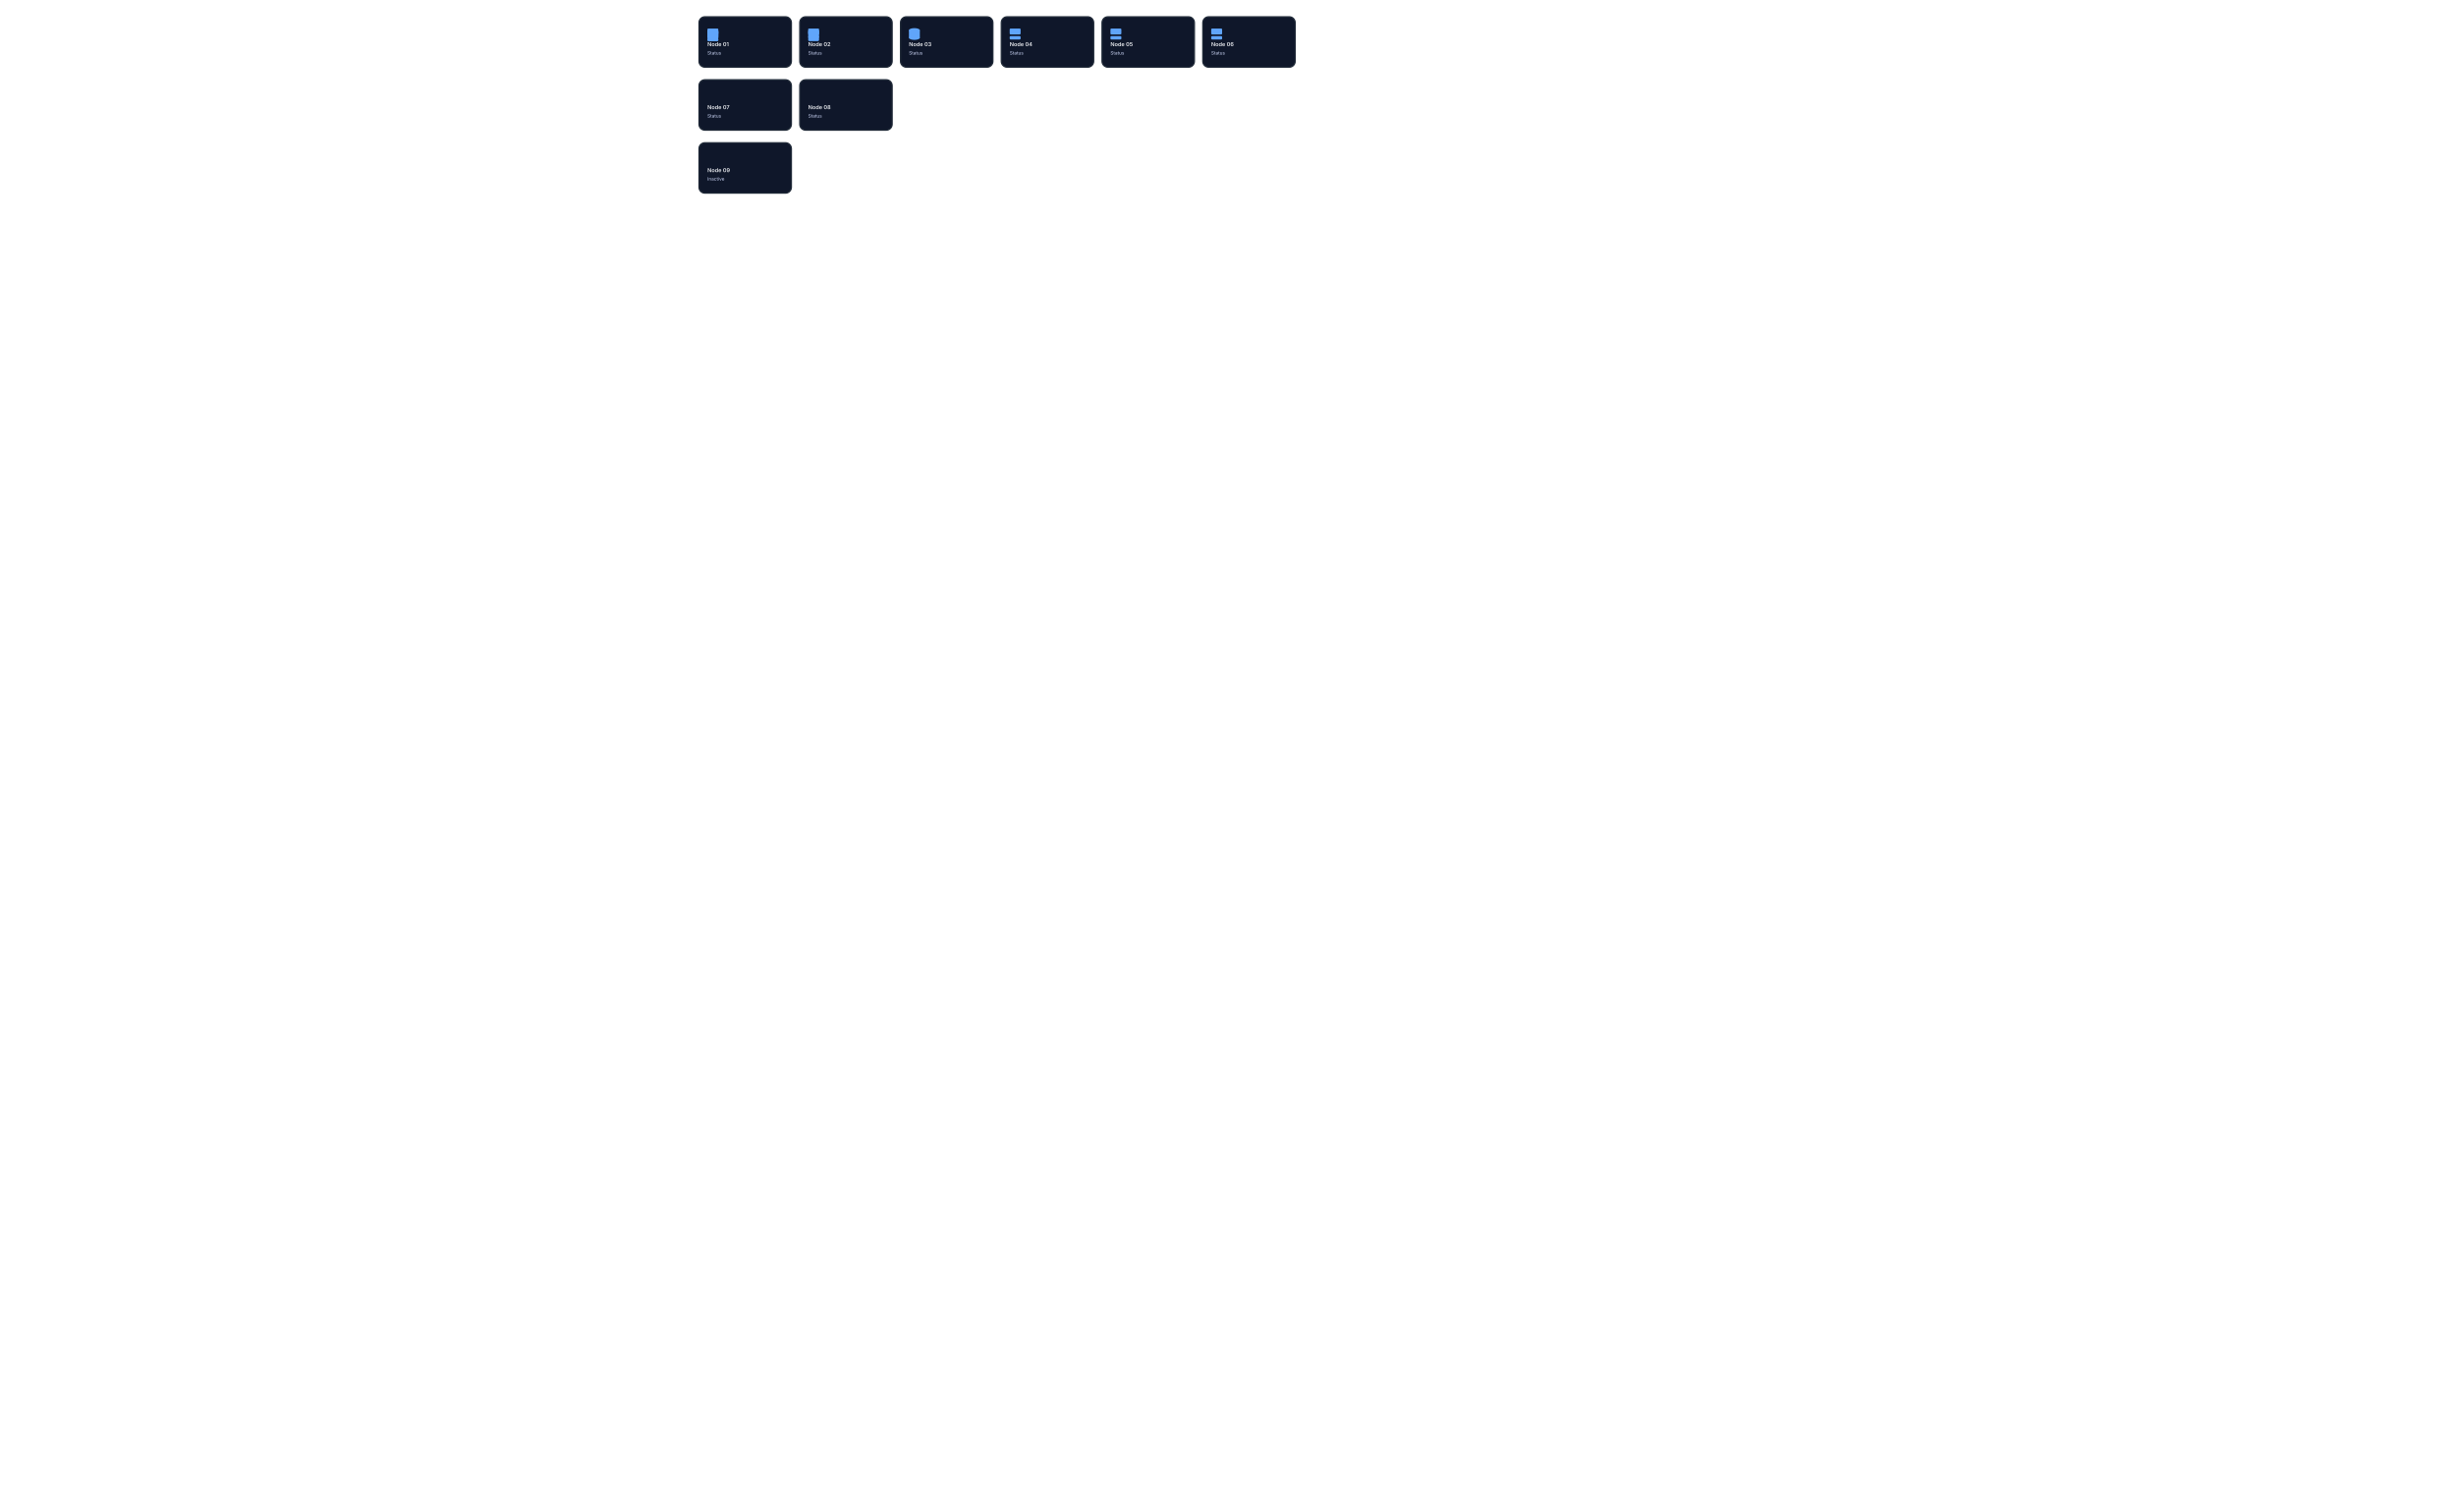
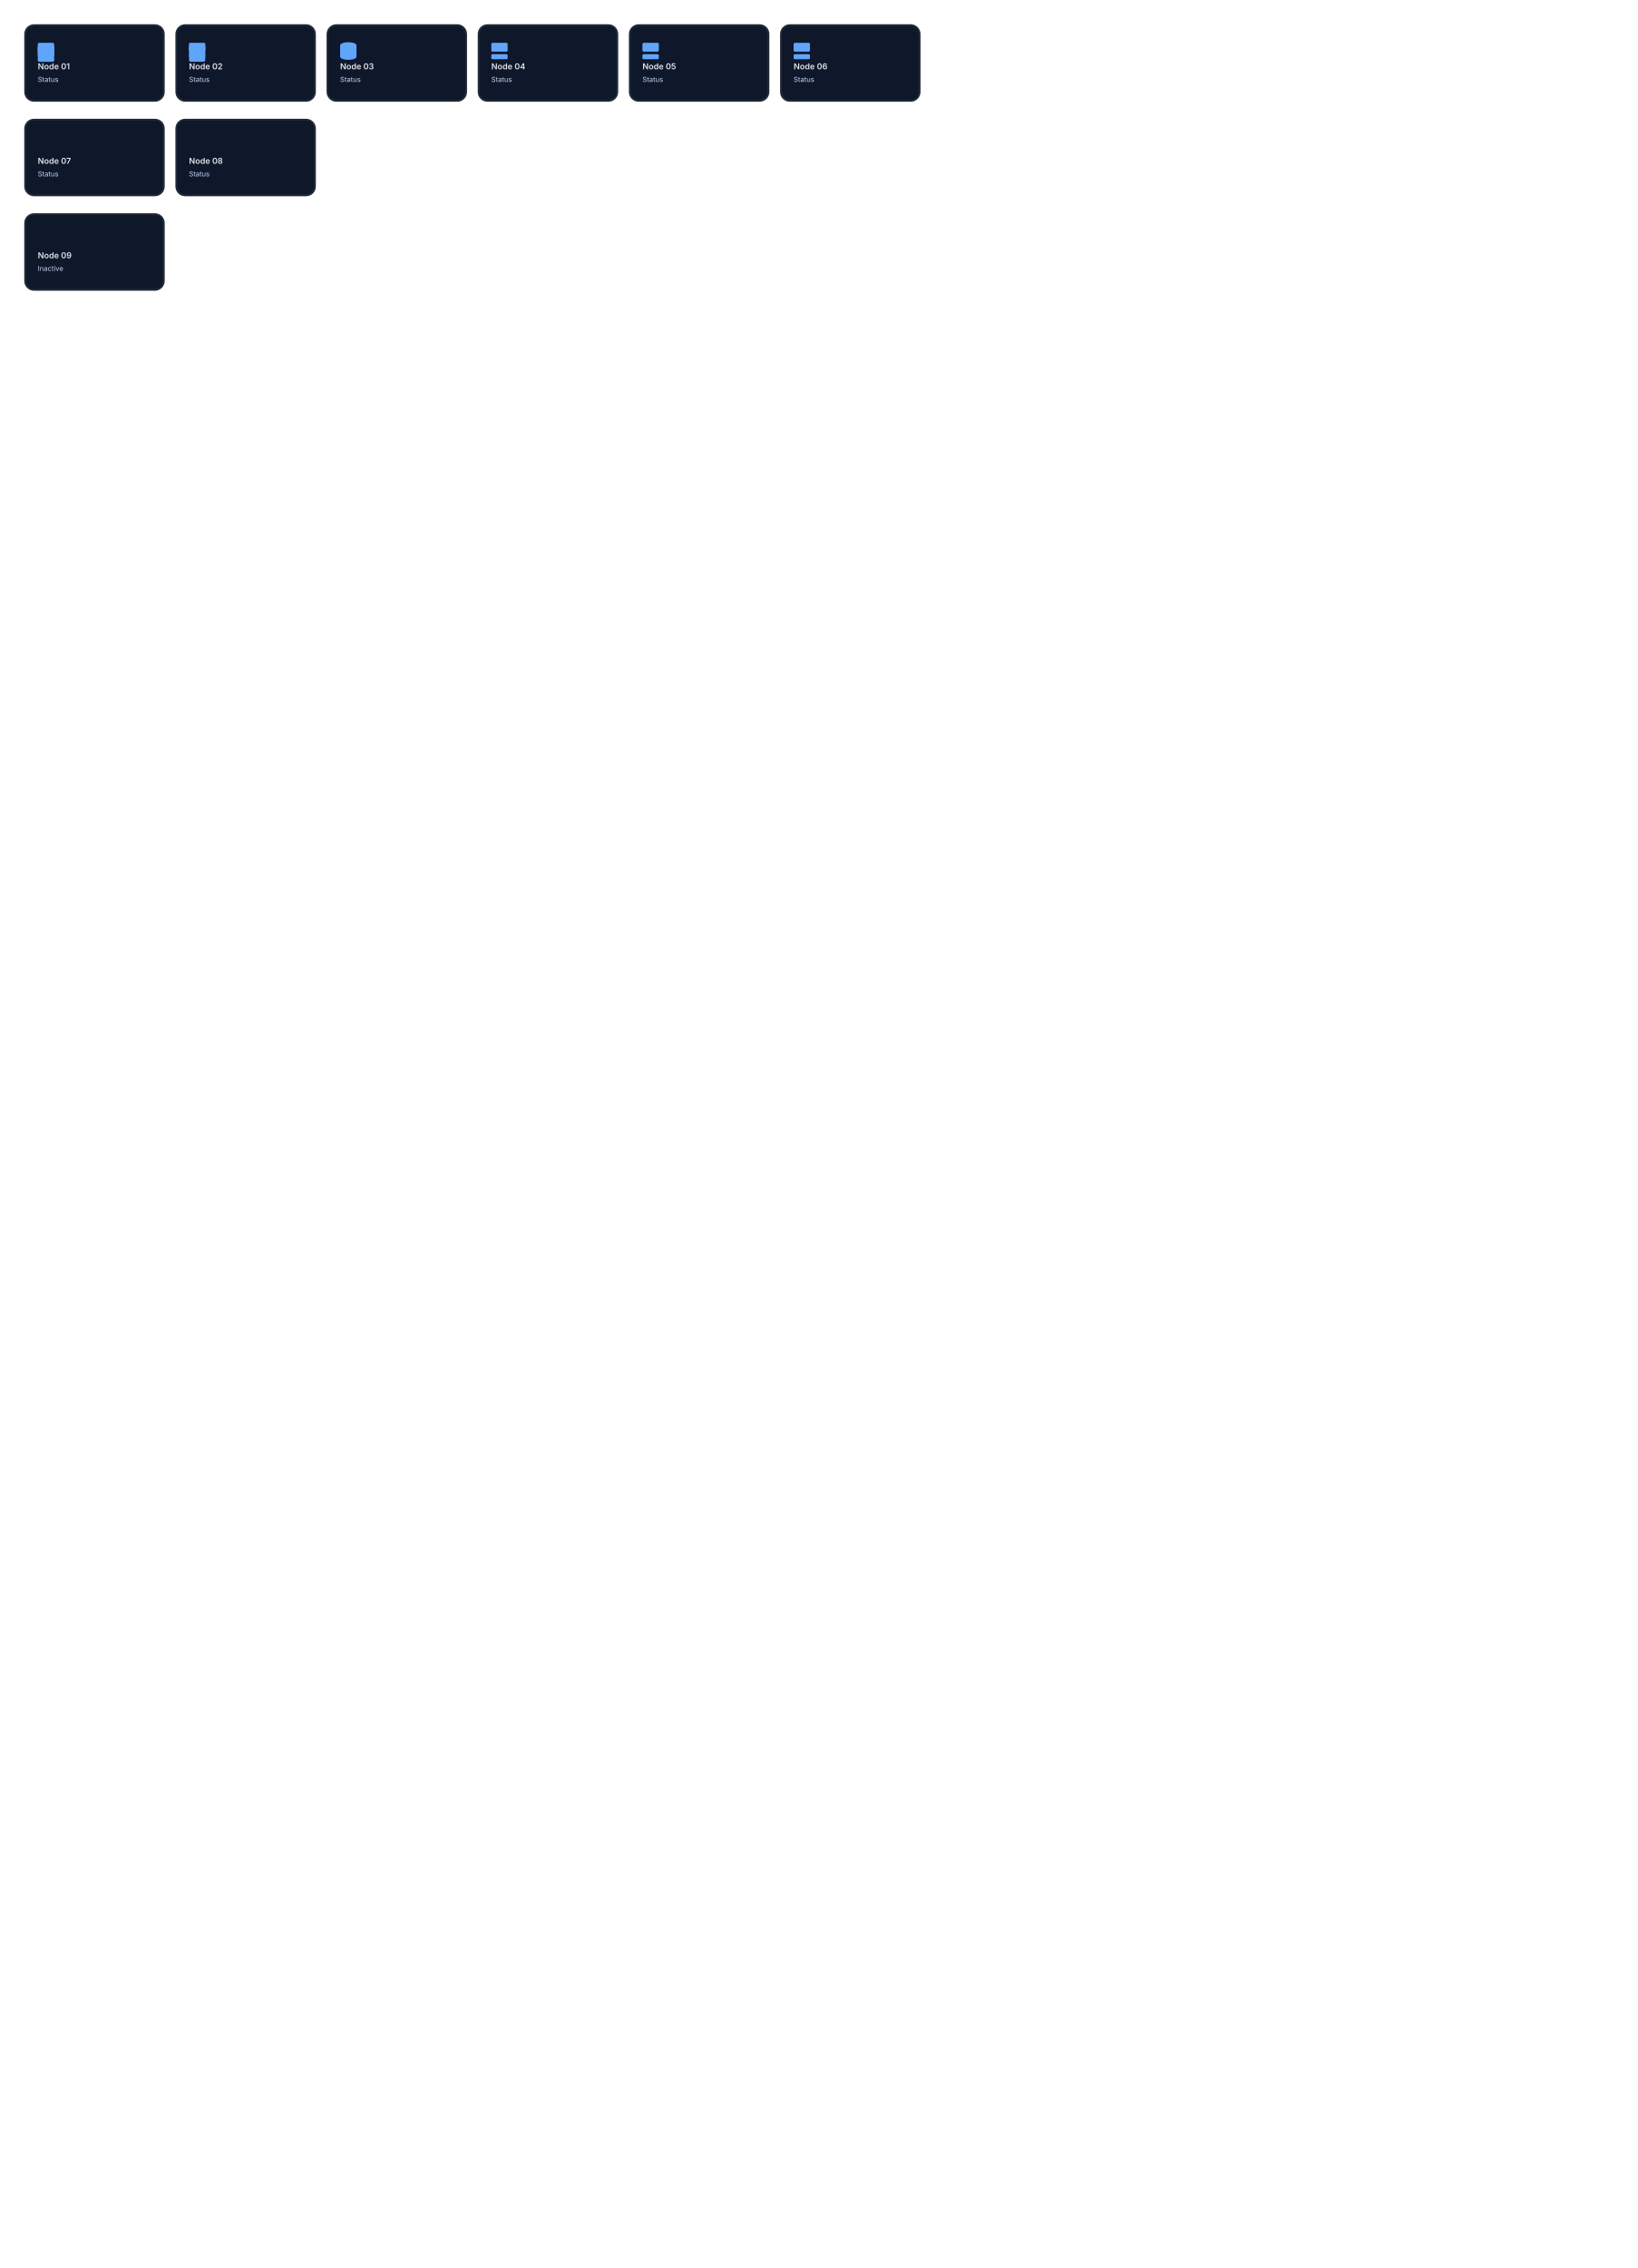
- <svg xmlns="http://www.w3.org/2000/svg" width="2600" height="1600" viewBox="0 0 2600 3600" style="background:#0b1220; font-family: Inter, Arial, sans-serif;">
+ <svg xmlns="http://www.w3.org/2000/svg" width="2600" height="3600" viewBox="0 0 2600 3600" style="background:#0b1220; font-family: Inter, Arial, sans-serif;">
  <defs>
    <style>
      .card { fill:#0f172a; stroke:#1f2937; stroke-width:3; rx:14; }
      .title { fill:#e5e7eb; font-size:13px; font-weight:600; }
      .metric { fill:#cbd5f5; font-size:11px; }
      .icon-fill { fill:#60a5fa; }
    </style>
  </defs>
  <g id="cell-node_01_status">
    <rect class="card" x="40" y="40" width="220" height="120" />
    <rect class="icon-fill" x="60" y="68" width="26" height="14" rx="2" />
    <rect class="icon-fill" x="60" y="86" width="26" height="8" rx="2" />
    <text class="title" x="60" y="110">Node 01</text>
    <text class="metric" x="60" y="130">Status</text>
  </g>
  <g id="cell-node_02_status">
    <rect class="card" x="280" y="40" width="220" height="120" />
    <rect class="icon-fill" x="300" y="68" width="26" height="14" rx="2" />
    <rect class="icon-fill" x="300" y="86" width="26" height="8" rx="2" />
    <text class="title" x="300" y="110">Node 02</text>
    <text class="metric" x="300" y="130">Status</text>
  </g>
  <g id="cell-node_03_status">
    <rect class="card" x="520" y="40" width="220" height="120" />
    <ellipse class="icon-fill" cx="553" cy="72" rx="13" ry="5" />
    <rect class="icon-fill" x="540" y="72" width="26" height="18" />
    <ellipse class="icon-fill" cx="553" cy="90" rx="13" ry="5" />
    <text class="title" x="540" y="110">Node 03</text>
    <text class="metric" x="540" y="130">Status</text>
  </g>
  <g id="cell-node_04_status">
    <rect class="card" x="760" y="40" width="220" height="120" />
    <rect class="icon-fill" x="780" y="68" width="26" height="14" rx="2" />
    <rect class="icon-fill" x="780" y="86" width="26" height="8" rx="2" />
    <text class="title" x="780" y="110">Node 04</text>
    <text class="metric" x="780" y="130">Status</text>
  </g>
  <g id="cell-node_05_status">
    <rect class="card" x="1000" y="40" width="220" height="120" />
    <rect class="icon-fill" x="1020" y="68" width="26" height="14" rx="2" />
    <rect class="icon-fill" x="1020" y="86" width="26" height="8" rx="2" />
    <text class="title" x="1020" y="110">Node 05</text>
    <text class="metric" x="1020" y="130">Status</text>
  </g>
  <g id="cell-node_06_status">
    <rect class="card" x="1240" y="40" width="220" height="120" />
    <rect class="icon-fill" x="1260" y="68" width="26" height="14" rx="2" />
    <rect class="icon-fill" x="1260" y="86" width="26" height="8" rx="2" />
    <text class="title" x="1260" y="110">Node 06</text>
    <text class="metric" x="1260" y="130">Status</text>
  </g>
  <g id="cell-node_07_status">
    <rect class="card" x="40" y="190" width="220" height="120" />
    <rect class="icon-fill" x="60" y="72" width="26" height="18" rx="3" />
    <rect class="icon-fill" x="60" y="92" width="26" height="6" rx="3" />
    <text class="title" x="60" y="260">Node 07</text>
    <text class="metric" x="60" y="280">Status</text>
  </g>
  <g id="cell-node_08_status">
    <rect class="card" x="280" y="190" width="220" height="120" />
    <rect class="icon-fill" x="300" y="72" width="26" height="18" rx="3" />
    <rect class="icon-fill" x="300" y="92" width="26" height="6" rx="3" />
    <text class="title" x="300" y="260">Node 08</text>
    <text class="metric" x="300" y="280">Status</text>
  </g>
  <g id="cell-node_09_status">
    <rect class="card" x="40" y="340" width="220" height="120" />
    <rect class="icon-fill" x="60" y="72" width="26" height="18" rx="3" />
    <rect class="icon-fill" x="60" y="92" width="26" height="6" rx="3" />
    <text class="title" x="60" y="410">Node 09</text>
    <text class="metric" x="60" y="430">Inactive</text>
  </g>
</svg>
